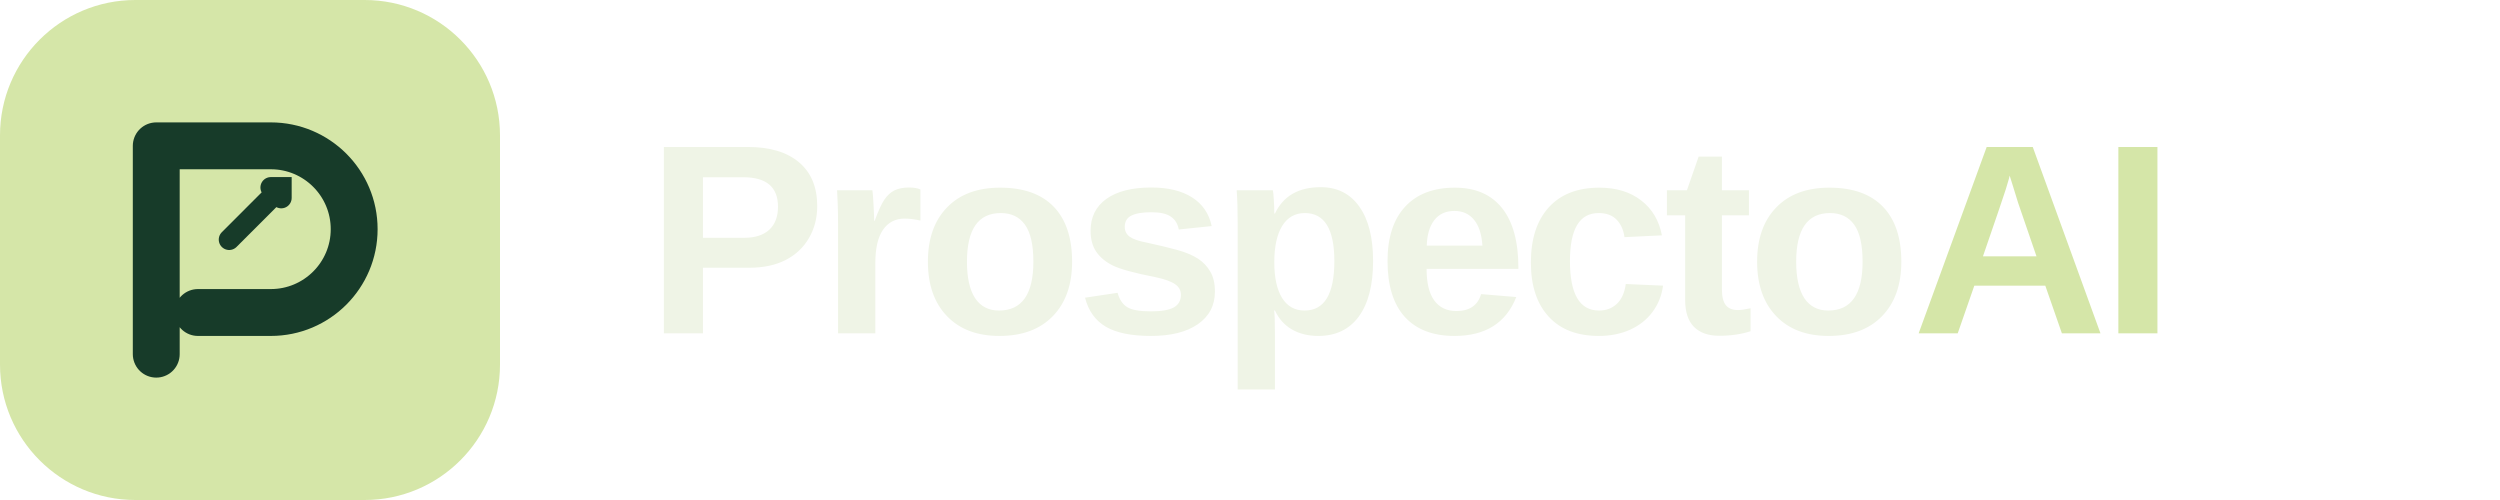
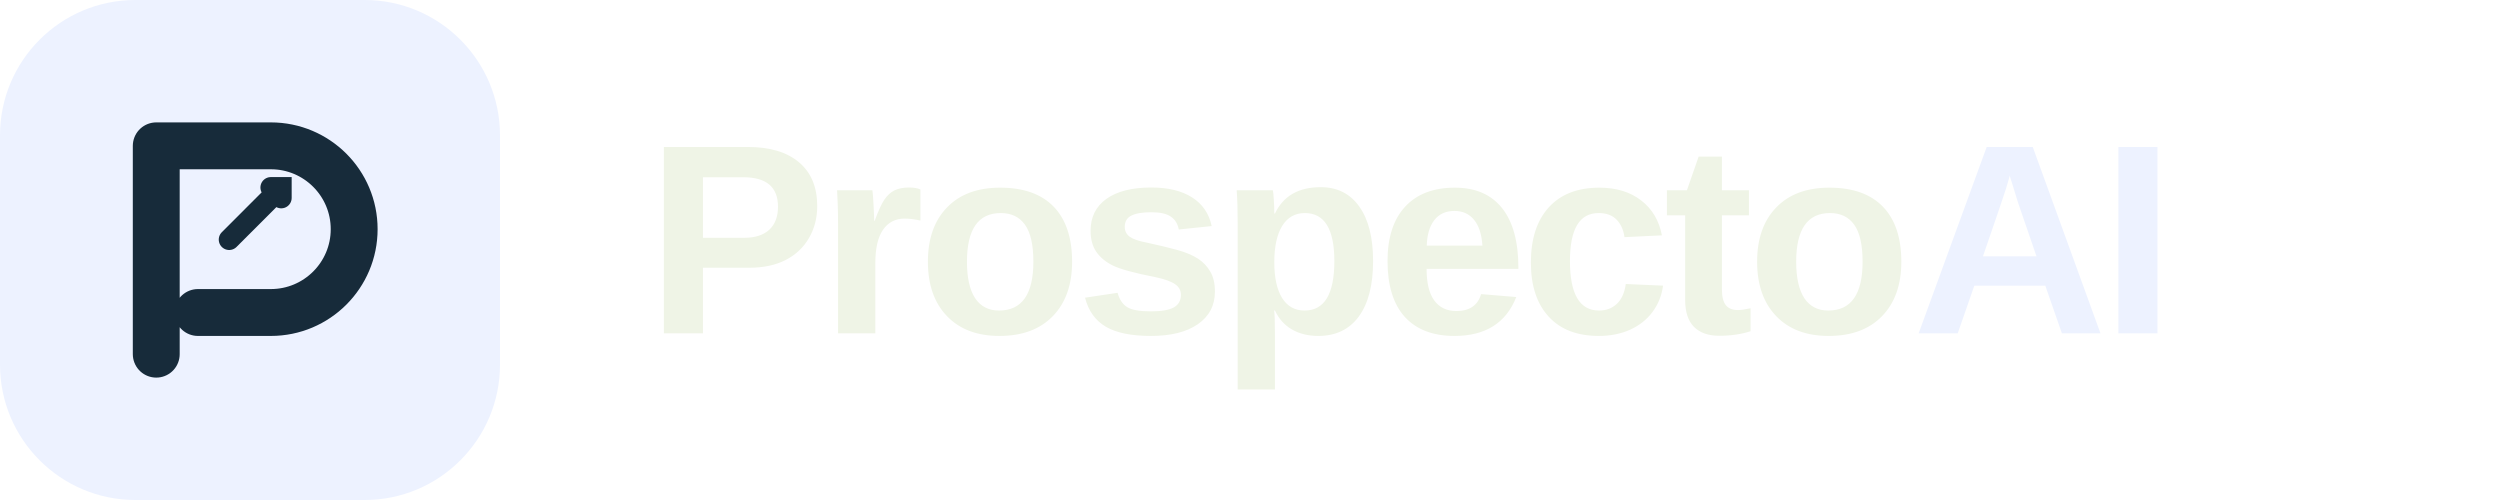
<svg xmlns="http://www.w3.org/2000/svg" width="240" height="48" viewBox="0 0 240 48">
-   <rect width="48" height="48" rx="13" fill="#d5e6a8" />
-   <path d="M15 34V14h11a8 8 0 0 1 0 16h-7" fill="none" stroke="#173b29" stroke-width="4.5" stroke-linecap="round" stroke-linejoin="round" />
-   <path d="m22 23 5-5m-1 0h1v1" fill="none" stroke="#173b29" stroke-width="2" stroke-linecap="round" />
-   <text x="62" y="32" fill="#eff4e6" font-family="Arial,sans-serif" font-size="26" font-weight="700" letter-spacing="-.7">Prospecto<tspan fill="#d5e6a8">AI</tspan>
+   <rect width="48" height="48" rx="13" fill="#edf2ff" />
+   <path d="M15 34V14h11a8 8 0 0 1 0 16h-7" fill="none" stroke="#172b3a" stroke-width="4.5" stroke-linecap="round" stroke-linejoin="round" />
+   <path d="m22 23 5-5m-1 0h1v1" fill="none" stroke="#172b3a" stroke-width="2" stroke-linecap="round" />
+   <text x="62" y="32" fill="#eff4e6" font-family="Arial,sans-serif" font-size="26" font-weight="700" letter-spacing="-.7">Prospecto<tspan fill="#edf2ff">AI</tspan>
  </text>
</svg>
